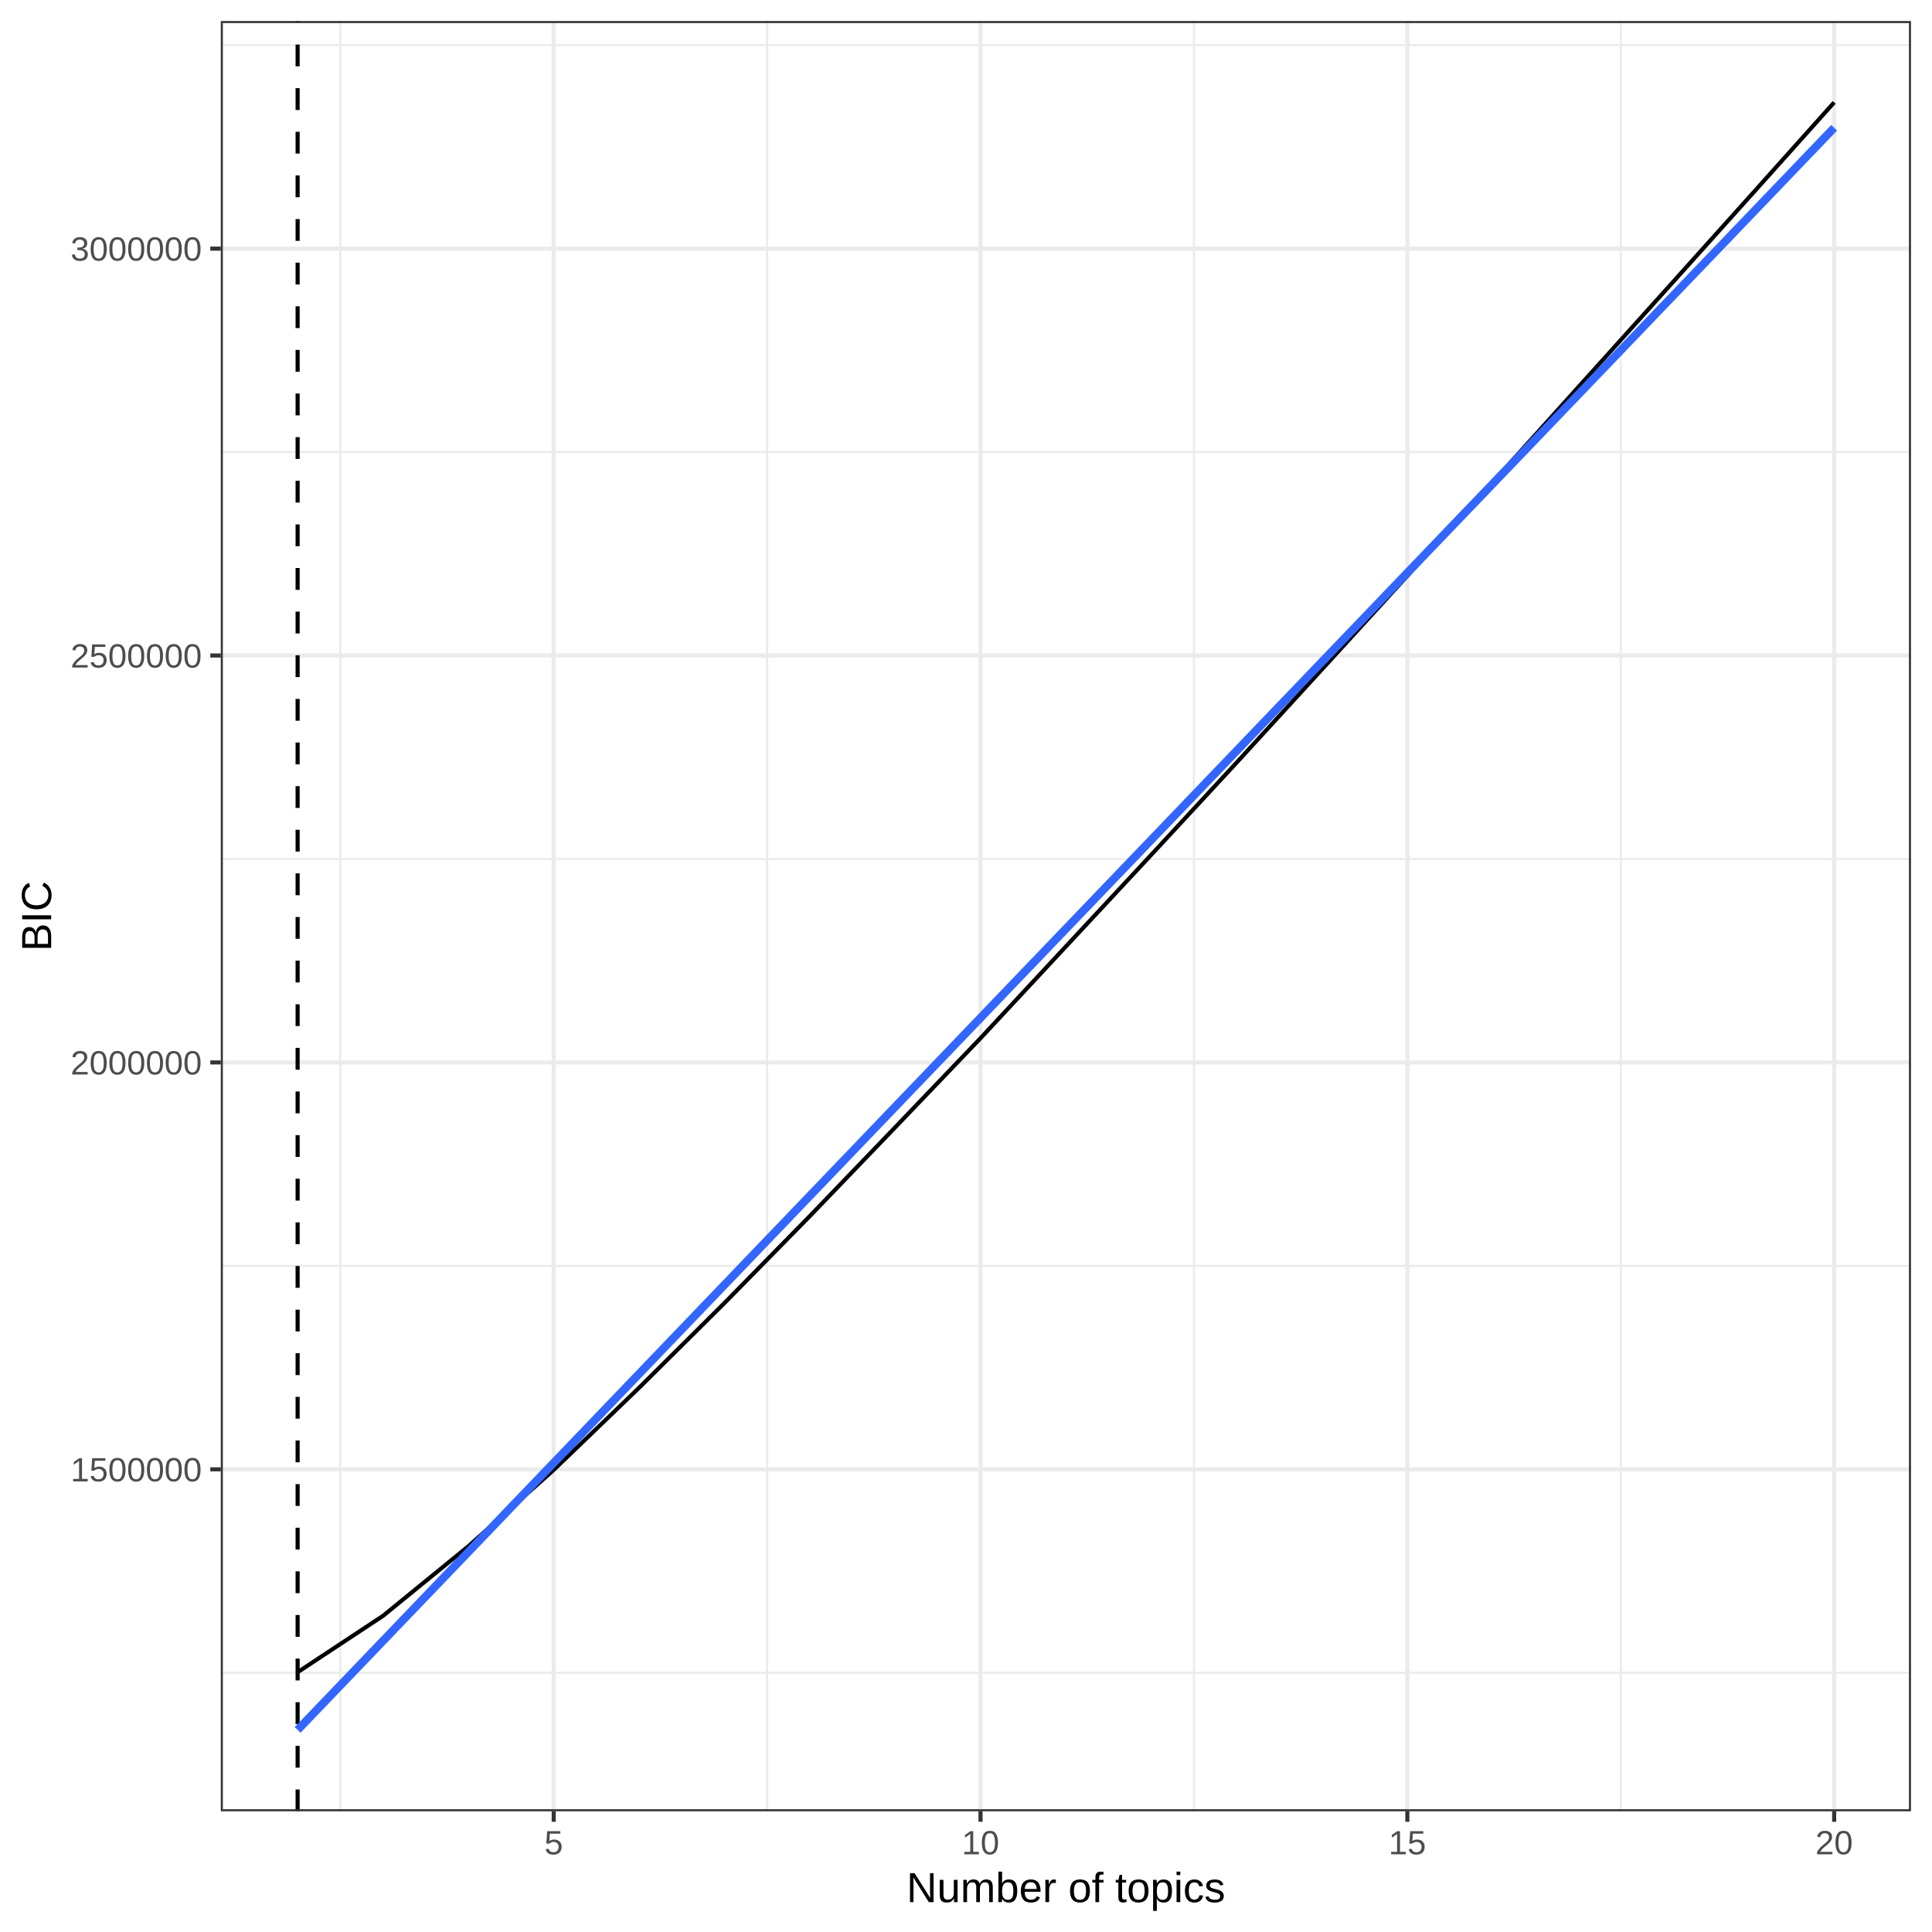
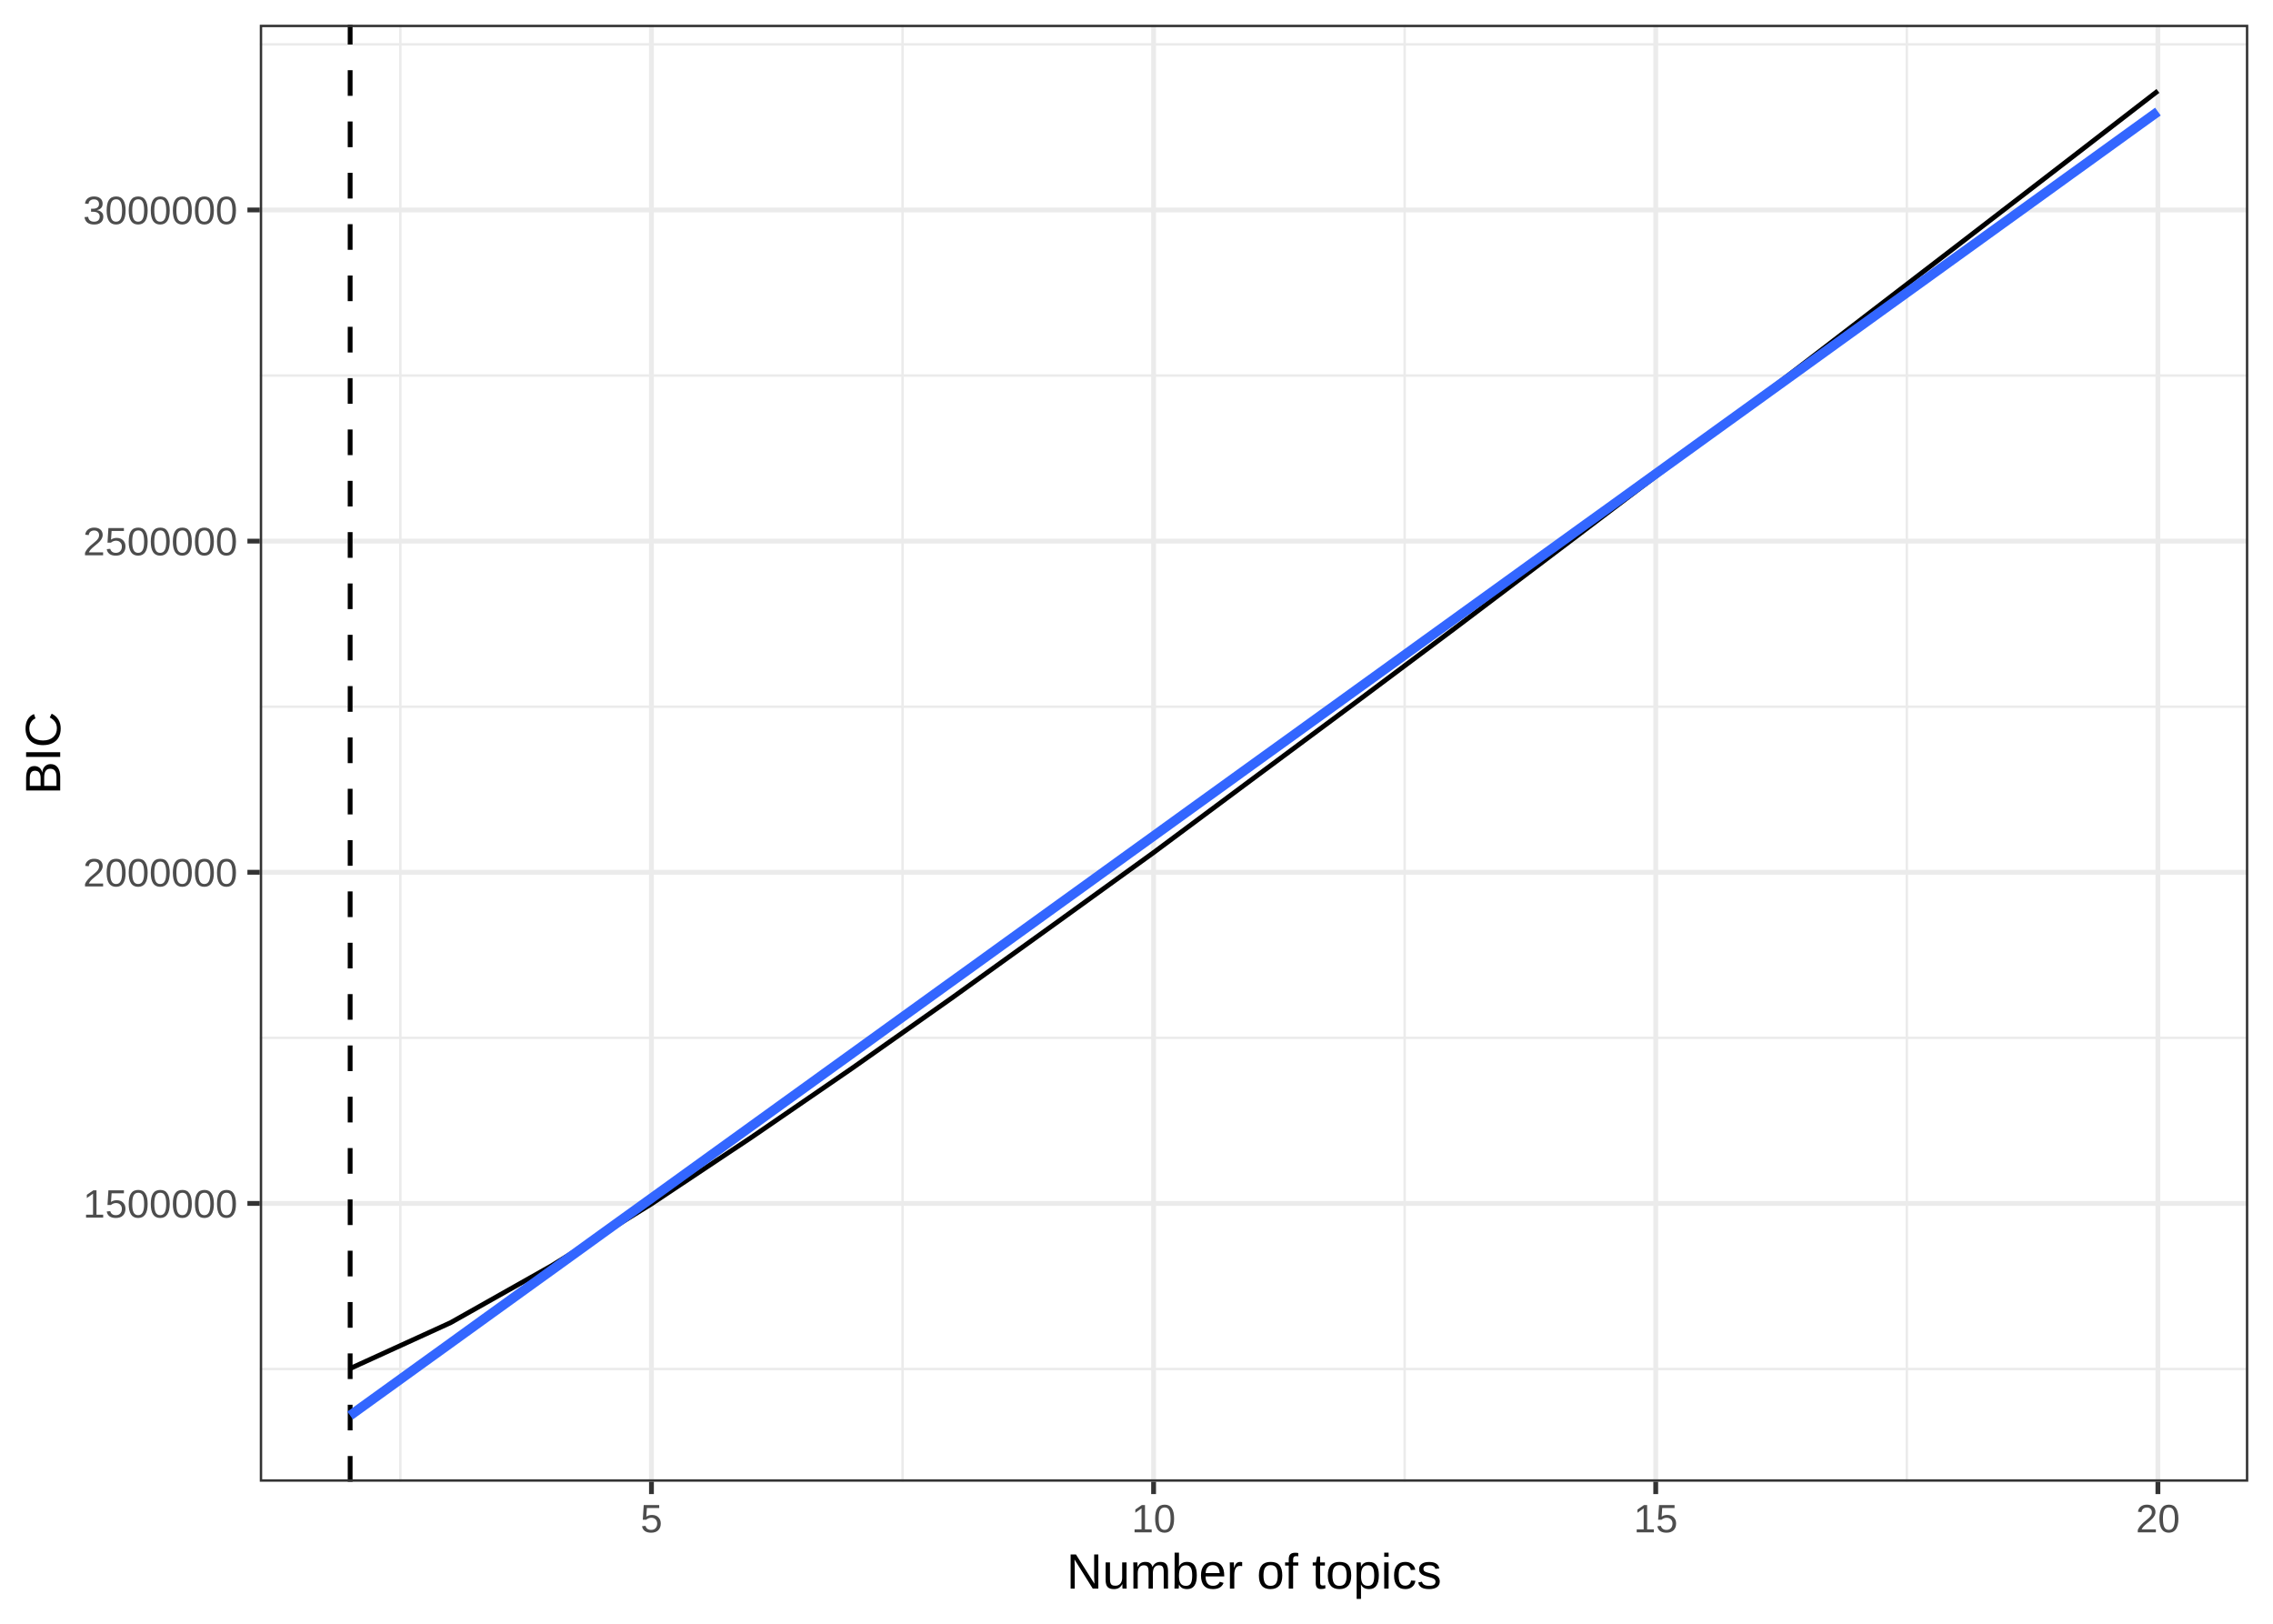
- <svg xmlns="http://www.w3.org/2000/svg" viewBox="0 0 504.00 504.00">
+ <svg xmlns="http://www.w3.org/2000/svg" viewBox="0 0 504.00 360.00">
  <defs>
    <style type="text/css">
    line, polyline, polygon, path, rect, circle {
      fill: none;
      stroke: #000000;
      stroke-linecap: round;
      stroke-linejoin: round;
      stroke-miterlimit: 10.00;
    }
  </style>
  </defs>
  <rect width="100%" height="100%" style="stroke: none; fill: #FFFFFF;" />
-   <rect x="0.00" y="0.00" width="504.00" height="504.00" style="stroke-width: 1.07; stroke: #FFFFFF; fill: #FFFFFF;" />
+   <rect x="0.00" y="0.00" width="504.00" height="360.00" style="stroke-width: 1.07; stroke: #FFFFFF; fill: #FFFFFF;" />
  <defs>
-     <clipPath id="cpNTcuNjB8NDk4LjUyfDQ3Mi41MXw1LjQ4">
-       <rect x="57.60" y="5.48" width="440.92" height="467.03" />
+     <clipPath id="cpNTcuNjB8NDk4LjUyfDMyOC41MXw1LjQ4">
+       <rect x="57.60" y="5.48" width="440.92" height="323.03" />
    </clipPath>
  </defs>
-   <rect x="57.60" y="5.48" width="440.92" height="467.03" style="stroke-width: 1.07; stroke: none; fill: #FFFFFF;" clip-path="url(#cpNTcuNjB8NDk4LjUyfDQ3Mi41MXw1LjQ4)" />
-   <polyline points="57.60,436.37 498.52,436.37 " style="stroke-width: 0.53; stroke: #EBEBEB; stroke-linecap: butt;" clip-path="url(#cpNTcuNjB8NDk4LjUyfDQ3Mi41MXw1LjQ4)" />
-   <polyline points="57.60,330.23 498.52,330.23 " style="stroke-width: 0.53; stroke: #EBEBEB; stroke-linecap: butt;" clip-path="url(#cpNTcuNjB8NDk4LjUyfDQ3Mi41MXw1LjQ4)" />
-   <polyline points="57.60,224.08 498.52,224.08 " style="stroke-width: 0.53; stroke: #EBEBEB; stroke-linecap: butt;" clip-path="url(#cpNTcuNjB8NDk4LjUyfDQ3Mi41MXw1LjQ4)" />
-   <polyline points="57.60,117.93 498.52,117.93 " style="stroke-width: 0.53; stroke: #EBEBEB; stroke-linecap: butt;" clip-path="url(#cpNTcuNjB8NDk4LjUyfDQ3Mi41MXw1LjQ4)" />
-   <polyline points="57.60,11.78 498.52,11.78 " style="stroke-width: 0.53; stroke: #EBEBEB; stroke-linecap: butt;" clip-path="url(#cpNTcuNjB8NDk4LjUyfDQ3Mi41MXw1LjQ4)" />
-   <polyline points="88.77,472.51 88.77,5.48 " style="stroke-width: 0.53; stroke: #EBEBEB; stroke-linecap: butt;" clip-path="url(#cpNTcuNjB8NDk4LjUyfDQ3Mi41MXw1LjQ4)" />
-   <polyline points="200.12,472.51 200.12,5.48 " style="stroke-width: 0.53; stroke: #EBEBEB; stroke-linecap: butt;" clip-path="url(#cpNTcuNjB8NDk4LjUyfDQ3Mi41MXw1LjQ4)" />
-   <polyline points="311.46,472.51 311.46,5.48 " style="stroke-width: 0.53; stroke: #EBEBEB; stroke-linecap: butt;" clip-path="url(#cpNTcuNjB8NDk4LjUyfDQ3Mi41MXw1LjQ4)" />
-   <polyline points="422.81,472.51 422.81,5.48 " style="stroke-width: 0.53; stroke: #EBEBEB; stroke-linecap: butt;" clip-path="url(#cpNTcuNjB8NDk4LjUyfDQ3Mi41MXw1LjQ4)" />
-   <polyline points="57.60,383.30 498.52,383.30 " style="stroke-width: 1.07; stroke: #EBEBEB; stroke-linecap: butt;" clip-path="url(#cpNTcuNjB8NDk4LjUyfDQ3Mi41MXw1LjQ4)" />
-   <polyline points="57.60,277.15 498.52,277.15 " style="stroke-width: 1.07; stroke: #EBEBEB; stroke-linecap: butt;" clip-path="url(#cpNTcuNjB8NDk4LjUyfDQ3Mi41MXw1LjQ4)" />
-   <polyline points="57.60,171.00 498.52,171.00 " style="stroke-width: 1.07; stroke: #EBEBEB; stroke-linecap: butt;" clip-path="url(#cpNTcuNjB8NDk4LjUyfDQ3Mi41MXw1LjQ4)" />
-   <polyline points="57.60,64.86 498.52,64.86 " style="stroke-width: 1.07; stroke: #EBEBEB; stroke-linecap: butt;" clip-path="url(#cpNTcuNjB8NDk4LjUyfDQ3Mi41MXw1LjQ4)" />
-   <polyline points="144.45,472.51 144.45,5.48 " style="stroke-width: 1.07; stroke: #EBEBEB; stroke-linecap: butt;" clip-path="url(#cpNTcuNjB8NDk4LjUyfDQ3Mi41MXw1LjQ4)" />
-   <polyline points="255.79,472.51 255.79,5.48 " style="stroke-width: 1.07; stroke: #EBEBEB; stroke-linecap: butt;" clip-path="url(#cpNTcuNjB8NDk4LjUyfDQ3Mi41MXw1LjQ4)" />
-   <polyline points="367.13,472.51 367.13,5.48 " style="stroke-width: 1.07; stroke: #EBEBEB; stroke-linecap: butt;" clip-path="url(#cpNTcuNjB8NDk4LjUyfDQ3Mi41MXw1LjQ4)" />
-   <polyline points="478.48,472.51 478.48,5.48 " style="stroke-width: 1.07; stroke: #EBEBEB; stroke-linecap: butt;" clip-path="url(#cpNTcuNjB8NDk4LjUyfDQ3Mi41MXw1LjQ4)" />
-   <polyline points="77.64,436.23 99.91,421.53 122.18,403.38 144.45,383.44 166.72,362.02 188.98,339.93 211.25,317.25 233.52,294.09 255.79,270.83 278.06,246.90 300.33,222.99 322.60,198.93 344.87,174.59 367.13,150.23 389.40,125.79 411.67,101.06 433.94,76.34 456.21,51.56 478.48,26.71 " style="stroke-width: 1.07; stroke-linecap: butt;" clip-path="url(#cpNTcuNjB8NDk4LjUyfDQ3Mi41MXw1LjQ4)" />
-   <line x1="77.64" y1="472.51" x2="77.64" y2="5.48" style="stroke-width: 1.07; stroke-dasharray: 5.69,5.69; stroke-linecap: butt;" clip-path="url(#cpNTcuNjB8NDk4LjUyfDQ3Mi41MXw1LjQ4)" />
-   <polyline points="77.64,451.28 82.71,445.99 87.79,440.70 92.86,435.41 97.94,430.12 103.01,424.83 108.08,419.54 113.16,414.25 118.23,408.96 123.31,403.67 128.38,398.38 133.45,393.08 138.53,387.79 143.60,382.50 148.68,377.21 153.75,371.92 158.82,366.63 163.90,361.34 168.97,356.05 174.04,350.76 179.12,345.47 184.19,340.18 189.27,334.89 194.34,329.60 199.41,324.31 204.49,319.02 209.56,313.73 214.64,308.44 219.71,303.15 224.78,297.86 229.86,292.56 234.93,287.27 240.01,281.98 245.08,276.69 250.15,271.40 255.23,266.11 260.30,260.82 265.37,255.53 270.45,250.24 275.52,244.95 280.60,239.66 285.67,234.37 290.74,229.08 295.82,223.79 300.89,218.50 305.97,213.21 311.04,207.92 316.11,202.63 321.19,197.34 326.26,192.04 331.34,186.75 336.41,181.46 341.48,176.17 346.56,170.88 351.63,165.59 356.71,160.30 361.78,155.01 366.85,149.72 371.93,144.43 377.00,139.14 382.07,133.85 387.15,128.56 392.22,123.27 397.30,117.98 402.37,112.69 407.44,107.40 412.52,102.11 417.59,96.82 422.67,91.52 427.74,86.23 432.81,80.94 437.89,75.65 442.96,70.36 448.04,65.07 453.11,59.78 458.18,54.49 463.26,49.20 468.33,43.91 473.40,38.62 478.48,33.33 " style="stroke-width: 2.13; stroke: #3366FF; stroke-linecap: butt;" clip-path="url(#cpNTcuNjB8NDk4LjUyfDQ3Mi41MXw1LjQ4)" />
-   <rect x="57.60" y="5.48" width="440.92" height="467.03" style="stroke-width: 1.07; stroke: #333333;" clip-path="url(#cpNTcuNjB8NDk4LjUyfDQ3Mi41MXw1LjQ4)" />
+   <rect x="57.60" y="5.48" width="440.92" height="323.03" style="stroke-width: 1.07; stroke: none; fill: #FFFFFF;" clip-path="url(#cpNTcuNjB8NDk4LjUyfDMyOC41MXw1LjQ4)" />
+   <polyline points="57.60,303.52 498.52,303.52 " style="stroke-width: 0.53; stroke: #EBEBEB; stroke-linecap: butt;" clip-path="url(#cpNTcuNjB8NDk4LjUyfDMyOC41MXw1LjQ4)" />
+   <polyline points="57.60,230.10 498.52,230.10 " style="stroke-width: 0.53; stroke: #EBEBEB; stroke-linecap: butt;" clip-path="url(#cpNTcuNjB8NDk4LjUyfDMyOC41MXw1LjQ4)" />
+   <polyline points="57.60,156.68 498.52,156.68 " style="stroke-width: 0.53; stroke: #EBEBEB; stroke-linecap: butt;" clip-path="url(#cpNTcuNjB8NDk4LjUyfDMyOC41MXw1LjQ4)" />
+   <polyline points="57.60,83.26 498.52,83.26 " style="stroke-width: 0.53; stroke: #EBEBEB; stroke-linecap: butt;" clip-path="url(#cpNTcuNjB8NDk4LjUyfDMyOC41MXw1LjQ4)" />
+   <polyline points="57.60,9.84 498.52,9.84 " style="stroke-width: 0.53; stroke: #EBEBEB; stroke-linecap: butt;" clip-path="url(#cpNTcuNjB8NDk4LjUyfDMyOC41MXw1LjQ4)" />
+   <polyline points="88.77,328.51 88.77,5.48 " style="stroke-width: 0.53; stroke: #EBEBEB; stroke-linecap: butt;" clip-path="url(#cpNTcuNjB8NDk4LjUyfDMyOC41MXw1LjQ4)" />
+   <polyline points="200.12,328.51 200.12,5.48 " style="stroke-width: 0.53; stroke: #EBEBEB; stroke-linecap: butt;" clip-path="url(#cpNTcuNjB8NDk4LjUyfDMyOC41MXw1LjQ4)" />
+   <polyline points="311.46,328.51 311.46,5.48 " style="stroke-width: 0.53; stroke: #EBEBEB; stroke-linecap: butt;" clip-path="url(#cpNTcuNjB8NDk4LjUyfDMyOC41MXw1LjQ4)" />
+   <polyline points="422.81,328.51 422.81,5.48 " style="stroke-width: 0.53; stroke: #EBEBEB; stroke-linecap: butt;" clip-path="url(#cpNTcuNjB8NDk4LjUyfDMyOC41MXw1LjQ4)" />
+   <polyline points="57.60,266.81 498.52,266.81 " style="stroke-width: 1.07; stroke: #EBEBEB; stroke-linecap: butt;" clip-path="url(#cpNTcuNjB8NDk4LjUyfDMyOC41MXw1LjQ4)" />
+   <polyline points="57.60,193.39 498.52,193.39 " style="stroke-width: 1.07; stroke: #EBEBEB; stroke-linecap: butt;" clip-path="url(#cpNTcuNjB8NDk4LjUyfDMyOC41MXw1LjQ4)" />
+   <polyline points="57.60,119.97 498.52,119.97 " style="stroke-width: 1.07; stroke: #EBEBEB; stroke-linecap: butt;" clip-path="url(#cpNTcuNjB8NDk4LjUyfDMyOC41MXw1LjQ4)" />
+   <polyline points="57.60,46.55 498.52,46.55 " style="stroke-width: 1.07; stroke: #EBEBEB; stroke-linecap: butt;" clip-path="url(#cpNTcuNjB8NDk4LjUyfDMyOC41MXw1LjQ4)" />
+   <polyline points="144.45,328.51 144.45,5.48 " style="stroke-width: 1.07; stroke: #EBEBEB; stroke-linecap: butt;" clip-path="url(#cpNTcuNjB8NDk4LjUyfDMyOC41MXw1LjQ4)" />
+   <polyline points="255.79,328.51 255.79,5.48 " style="stroke-width: 1.07; stroke: #EBEBEB; stroke-linecap: butt;" clip-path="url(#cpNTcuNjB8NDk4LjUyfDMyOC41MXw1LjQ4)" />
+   <polyline points="367.13,328.51 367.13,5.48 " style="stroke-width: 1.07; stroke: #EBEBEB; stroke-linecap: butt;" clip-path="url(#cpNTcuNjB8NDk4LjUyfDMyOC41MXw1LjQ4)" />
+   <polyline points="478.48,328.51 478.48,5.48 " style="stroke-width: 1.07; stroke: #EBEBEB; stroke-linecap: butt;" clip-path="url(#cpNTcuNjB8NDk4LjUyfDMyOC41MXw1LjQ4)" />
+   <polyline points="77.64,303.41 99.91,293.25 122.18,280.70 144.45,266.91 166.72,252.09 188.98,236.81 211.25,221.12 233.52,205.10 255.79,189.02 278.06,172.46 300.33,155.93 322.60,139.28 344.87,122.45 367.13,105.60 389.40,88.69 411.67,71.59 433.94,54.49 456.21,37.35 478.48,20.16 " style="stroke-width: 1.07; stroke-linecap: butt;" clip-path="url(#cpNTcuNjB8NDk4LjUyfDMyOC41MXw1LjQ4)" />
+   <line x1="77.64" y1="328.51" x2="77.64" y2="5.48" style="stroke-width: 1.07; stroke-dasharray: 5.69,5.69; stroke-linecap: butt;" clip-path="url(#cpNTcuNjB8NDk4LjUyfDMyOC41MXw1LjQ4)" />
+   <polyline points="77.64,313.83 82.71,310.17 87.79,306.51 92.86,302.85 97.94,299.19 103.01,295.53 108.08,291.87 113.16,288.21 118.23,284.55 123.31,280.89 128.38,277.23 133.45,273.57 138.53,269.91 143.60,266.26 148.68,262.60 153.75,258.94 158.82,255.28 163.90,251.62 168.97,247.96 174.04,244.30 179.12,240.64 184.19,236.98 189.27,233.32 194.34,229.66 199.41,226.00 204.49,222.34 209.56,218.68 214.64,215.03 219.71,211.37 224.78,207.71 229.86,204.05 234.93,200.39 240.01,196.73 245.08,193.07 250.15,189.41 255.23,185.75 260.30,182.09 265.37,178.43 270.45,174.77 275.52,171.11 280.60,167.45 285.67,163.80 290.74,160.14 295.82,156.48 300.89,152.82 305.97,149.16 311.04,145.50 316.11,141.84 321.19,138.18 326.26,134.52 331.34,130.86 336.41,127.20 341.48,123.54 346.56,119.88 351.63,116.22 356.71,112.57 361.78,108.91 366.85,105.25 371.93,101.59 377.00,97.93 382.07,94.27 387.15,90.61 392.22,86.95 397.30,83.29 402.37,79.63 407.44,75.97 412.52,72.31 417.59,68.65 422.67,64.99 427.74,61.34 432.81,57.68 437.89,54.02 442.96,50.36 448.04,46.70 453.11,43.04 458.18,39.38 463.26,35.72 468.33,32.06 473.40,28.40 478.48,24.74 " style="stroke-width: 2.13; stroke: #3366FF; stroke-linecap: butt;" clip-path="url(#cpNTcuNjB8NDk4LjUyfDMyOC41MXw1LjQ4)" />
+   <rect x="57.60" y="5.48" width="440.92" height="323.03" style="stroke-width: 1.07; stroke: #333333;" clip-path="url(#cpNTcuNjB8NDk4LjUyfDMyOC41MXw1LjQ4)" />
  <defs>
-     <clipPath id="cpMC4wMHw1MDQuMDB8NTA0LjAwfDAuMDA=">
-       <rect x="0.00" y="0.00" width="504.00" height="504.00" />
+     <clipPath id="cpMC4wMHw1MDQuMDB8MzYwLjAwfDAuMDA=">
+       <rect x="0.00" y="0.00" width="504.00" height="360.00" />
    </clipPath>
  </defs>
-   <g clip-path="url(#cpMC4wMHw1MDQuMDB8NTA0LjAwfDAuMDA=)">
-     <text x="18.41" y="386.45" style="font-size: 8.80px; fill: #4D4D4D; font-family: Arial;" textLength="34.26px" lengthAdjust="spacingAndGlyphs">1500000</text>
+   <g clip-path="url(#cpMC4wMHw1MDQuMDB8MzYwLjAwfDAuMDA=)">
+     <text x="18.41" y="269.96" style="font-size: 8.80px; fill: #4D4D4D; font-family: Arial;" textLength="34.26px" lengthAdjust="spacingAndGlyphs">1500000</text>
  </g>
-   <g clip-path="url(#cpMC4wMHw1MDQuMDB8NTA0LjAwfDAuMDA=)">
-     <text x="18.41" y="280.30" style="font-size: 8.80px; fill: #4D4D4D; font-family: Arial;" textLength="34.26px" lengthAdjust="spacingAndGlyphs">2000000</text>
+   <g clip-path="url(#cpMC4wMHw1MDQuMDB8MzYwLjAwfDAuMDA=)">
+     <text x="18.41" y="196.54" style="font-size: 8.80px; fill: #4D4D4D; font-family: Arial;" textLength="34.26px" lengthAdjust="spacingAndGlyphs">2000000</text>
  </g>
-   <g clip-path="url(#cpMC4wMHw1MDQuMDB8NTA0LjAwfDAuMDA=)">
-     <text x="18.41" y="174.15" style="font-size: 8.80px; fill: #4D4D4D; font-family: Arial;" textLength="34.26px" lengthAdjust="spacingAndGlyphs">2500000</text>
+   <g clip-path="url(#cpMC4wMHw1MDQuMDB8MzYwLjAwfDAuMDA=)">
+     <text x="18.41" y="123.12" style="font-size: 8.80px; fill: #4D4D4D; font-family: Arial;" textLength="34.26px" lengthAdjust="spacingAndGlyphs">2500000</text>
  </g>
-   <g clip-path="url(#cpMC4wMHw1MDQuMDB8NTA0LjAwfDAuMDA=)">
-     <text x="18.41" y="68.00" style="font-size: 8.80px; fill: #4D4D4D; font-family: Arial;" textLength="34.26px" lengthAdjust="spacingAndGlyphs">3000000</text>
+   <g clip-path="url(#cpMC4wMHw1MDQuMDB8MzYwLjAwfDAuMDA=)">
+     <text x="18.41" y="49.70" style="font-size: 8.80px; fill: #4D4D4D; font-family: Arial;" textLength="34.26px" lengthAdjust="spacingAndGlyphs">3000000</text>
  </g>
-   <polyline points="54.86,383.30 57.60,383.30 " style="stroke-width: 1.07; stroke: #333333; stroke-linecap: butt;" clip-path="url(#cpMC4wMHw1MDQuMDB8NTA0LjAwfDAuMDA=)" />
-   <polyline points="54.86,277.15 57.60,277.15 " style="stroke-width: 1.07; stroke: #333333; stroke-linecap: butt;" clip-path="url(#cpMC4wMHw1MDQuMDB8NTA0LjAwfDAuMDA=)" />
-   <polyline points="54.86,171.00 57.60,171.00 " style="stroke-width: 1.07; stroke: #333333; stroke-linecap: butt;" clip-path="url(#cpMC4wMHw1MDQuMDB8NTA0LjAwfDAuMDA=)" />
-   <polyline points="54.86,64.86 57.60,64.86 " style="stroke-width: 1.07; stroke: #333333; stroke-linecap: butt;" clip-path="url(#cpMC4wMHw1MDQuMDB8NTA0LjAwfDAuMDA=)" />
-   <polyline points="144.45,475.25 144.45,472.51 " style="stroke-width: 1.07; stroke: #333333; stroke-linecap: butt;" clip-path="url(#cpMC4wMHw1MDQuMDB8NTA0LjAwfDAuMDA=)" />
-   <polyline points="255.79,475.25 255.79,472.51 " style="stroke-width: 1.07; stroke: #333333; stroke-linecap: butt;" clip-path="url(#cpMC4wMHw1MDQuMDB8NTA0LjAwfDAuMDA=)" />
-   <polyline points="367.13,475.25 367.13,472.51 " style="stroke-width: 1.07; stroke: #333333; stroke-linecap: butt;" clip-path="url(#cpMC4wMHw1MDQuMDB8NTA0LjAwfDAuMDA=)" />
-   <polyline points="478.48,475.25 478.48,472.51 " style="stroke-width: 1.07; stroke: #333333; stroke-linecap: butt;" clip-path="url(#cpMC4wMHw1MDQuMDB8NTA0LjAwfDAuMDA=)" />
-   <g clip-path="url(#cpMC4wMHw1MDQuMDB8NTA0LjAwfDAuMDA=)">
-     <text x="142.00" y="483.74" style="font-size: 8.80px; fill: #4D4D4D; font-family: Arial;" textLength="4.89px" lengthAdjust="spacingAndGlyphs">5</text>
+   <polyline points="54.86,266.81 57.60,266.81 " style="stroke-width: 1.07; stroke: #333333; stroke-linecap: butt;" clip-path="url(#cpMC4wMHw1MDQuMDB8MzYwLjAwfDAuMDA=)" />
+   <polyline points="54.86,193.39 57.60,193.39 " style="stroke-width: 1.07; stroke: #333333; stroke-linecap: butt;" clip-path="url(#cpMC4wMHw1MDQuMDB8MzYwLjAwfDAuMDA=)" />
+   <polyline points="54.86,119.97 57.60,119.97 " style="stroke-width: 1.07; stroke: #333333; stroke-linecap: butt;" clip-path="url(#cpMC4wMHw1MDQuMDB8MzYwLjAwfDAuMDA=)" />
+   <polyline points="54.86,46.55 57.60,46.55 " style="stroke-width: 1.07; stroke: #333333; stroke-linecap: butt;" clip-path="url(#cpMC4wMHw1MDQuMDB8MzYwLjAwfDAuMDA=)" />
+   <polyline points="144.45,331.25 144.45,328.51 " style="stroke-width: 1.07; stroke: #333333; stroke-linecap: butt;" clip-path="url(#cpMC4wMHw1MDQuMDB8MzYwLjAwfDAuMDA=)" />
+   <polyline points="255.79,331.25 255.79,328.51 " style="stroke-width: 1.07; stroke: #333333; stroke-linecap: butt;" clip-path="url(#cpMC4wMHw1MDQuMDB8MzYwLjAwfDAuMDA=)" />
+   <polyline points="367.13,331.25 367.13,328.51 " style="stroke-width: 1.07; stroke: #333333; stroke-linecap: butt;" clip-path="url(#cpMC4wMHw1MDQuMDB8MzYwLjAwfDAuMDA=)" />
+   <polyline points="478.48,331.25 478.48,328.51 " style="stroke-width: 1.07; stroke: #333333; stroke-linecap: butt;" clip-path="url(#cpMC4wMHw1MDQuMDB8MzYwLjAwfDAuMDA=)" />
+   <g clip-path="url(#cpMC4wMHw1MDQuMDB8MzYwLjAwfDAuMDA=)">
+     <text x="142.00" y="339.74" style="font-size: 8.80px; fill: #4D4D4D; font-family: Arial;" textLength="4.89px" lengthAdjust="spacingAndGlyphs">5</text>
  </g>
-   <g clip-path="url(#cpMC4wMHw1MDQuMDB8NTA0LjAwfDAuMDA=)">
-     <text x="250.90" y="483.74" style="font-size: 8.80px; fill: #4D4D4D; font-family: Arial;" textLength="9.79px" lengthAdjust="spacingAndGlyphs">10</text>
+   <g clip-path="url(#cpMC4wMHw1MDQuMDB8MzYwLjAwfDAuMDA=)">
+     <text x="250.90" y="339.74" style="font-size: 8.80px; fill: #4D4D4D; font-family: Arial;" textLength="9.79px" lengthAdjust="spacingAndGlyphs">10</text>
  </g>
-   <g clip-path="url(#cpMC4wMHw1MDQuMDB8NTA0LjAwfDAuMDA=)">
-     <text x="362.24" y="483.74" style="font-size: 8.80px; fill: #4D4D4D; font-family: Arial;" textLength="9.79px" lengthAdjust="spacingAndGlyphs">15</text>
+   <g clip-path="url(#cpMC4wMHw1MDQuMDB8MzYwLjAwfDAuMDA=)">
+     <text x="362.24" y="339.74" style="font-size: 8.80px; fill: #4D4D4D; font-family: Arial;" textLength="9.79px" lengthAdjust="spacingAndGlyphs">15</text>
  </g>
-   <g clip-path="url(#cpMC4wMHw1MDQuMDB8NTA0LjAwfDAuMDA=)">
-     <text x="473.58" y="483.74" style="font-size: 8.80px; fill: #4D4D4D; font-family: Arial;" textLength="9.79px" lengthAdjust="spacingAndGlyphs">20</text>
+   <g clip-path="url(#cpMC4wMHw1MDQuMDB8MzYwLjAwfDAuMDA=)">
+     <text x="473.58" y="339.74" style="font-size: 8.80px; fill: #4D4D4D; font-family: Arial;" textLength="9.79px" lengthAdjust="spacingAndGlyphs">20</text>
  </g>
-   <g clip-path="url(#cpMC4wMHw1MDQuMDB8NTA0LjAwfDAuMDA=)">
-     <text x="236.49" y="496.21" style="font-size: 11.00px; font-family: Arial;" textLength="83.14px" lengthAdjust="spacingAndGlyphs">Number of topics</text>
+   <g clip-path="url(#cpMC4wMHw1MDQuMDB8MzYwLjAwfDAuMDA=)">
+     <text x="236.49" y="352.21" style="font-size: 11.00px; font-family: Arial;" textLength="83.14px" lengthAdjust="spacingAndGlyphs">Number of topics</text>
  </g>
-   <g clip-path="url(#cpMC4wMHw1MDQuMDB8NTA0LjAwfDAuMDA=)">
-     <text transform="translate(13.35,248.16) rotate(-90)" style="font-size: 11.00px; font-family: Arial;" textLength="18.34px" lengthAdjust="spacingAndGlyphs">BIC</text>
+   <g clip-path="url(#cpMC4wMHw1MDQuMDB8MzYwLjAwfDAuMDA=)">
+     <text transform="translate(13.35,176.16) rotate(-90)" style="font-size: 11.00px; font-family: Arial;" textLength="18.34px" lengthAdjust="spacingAndGlyphs">BIC</text>
  </g>
</svg>
